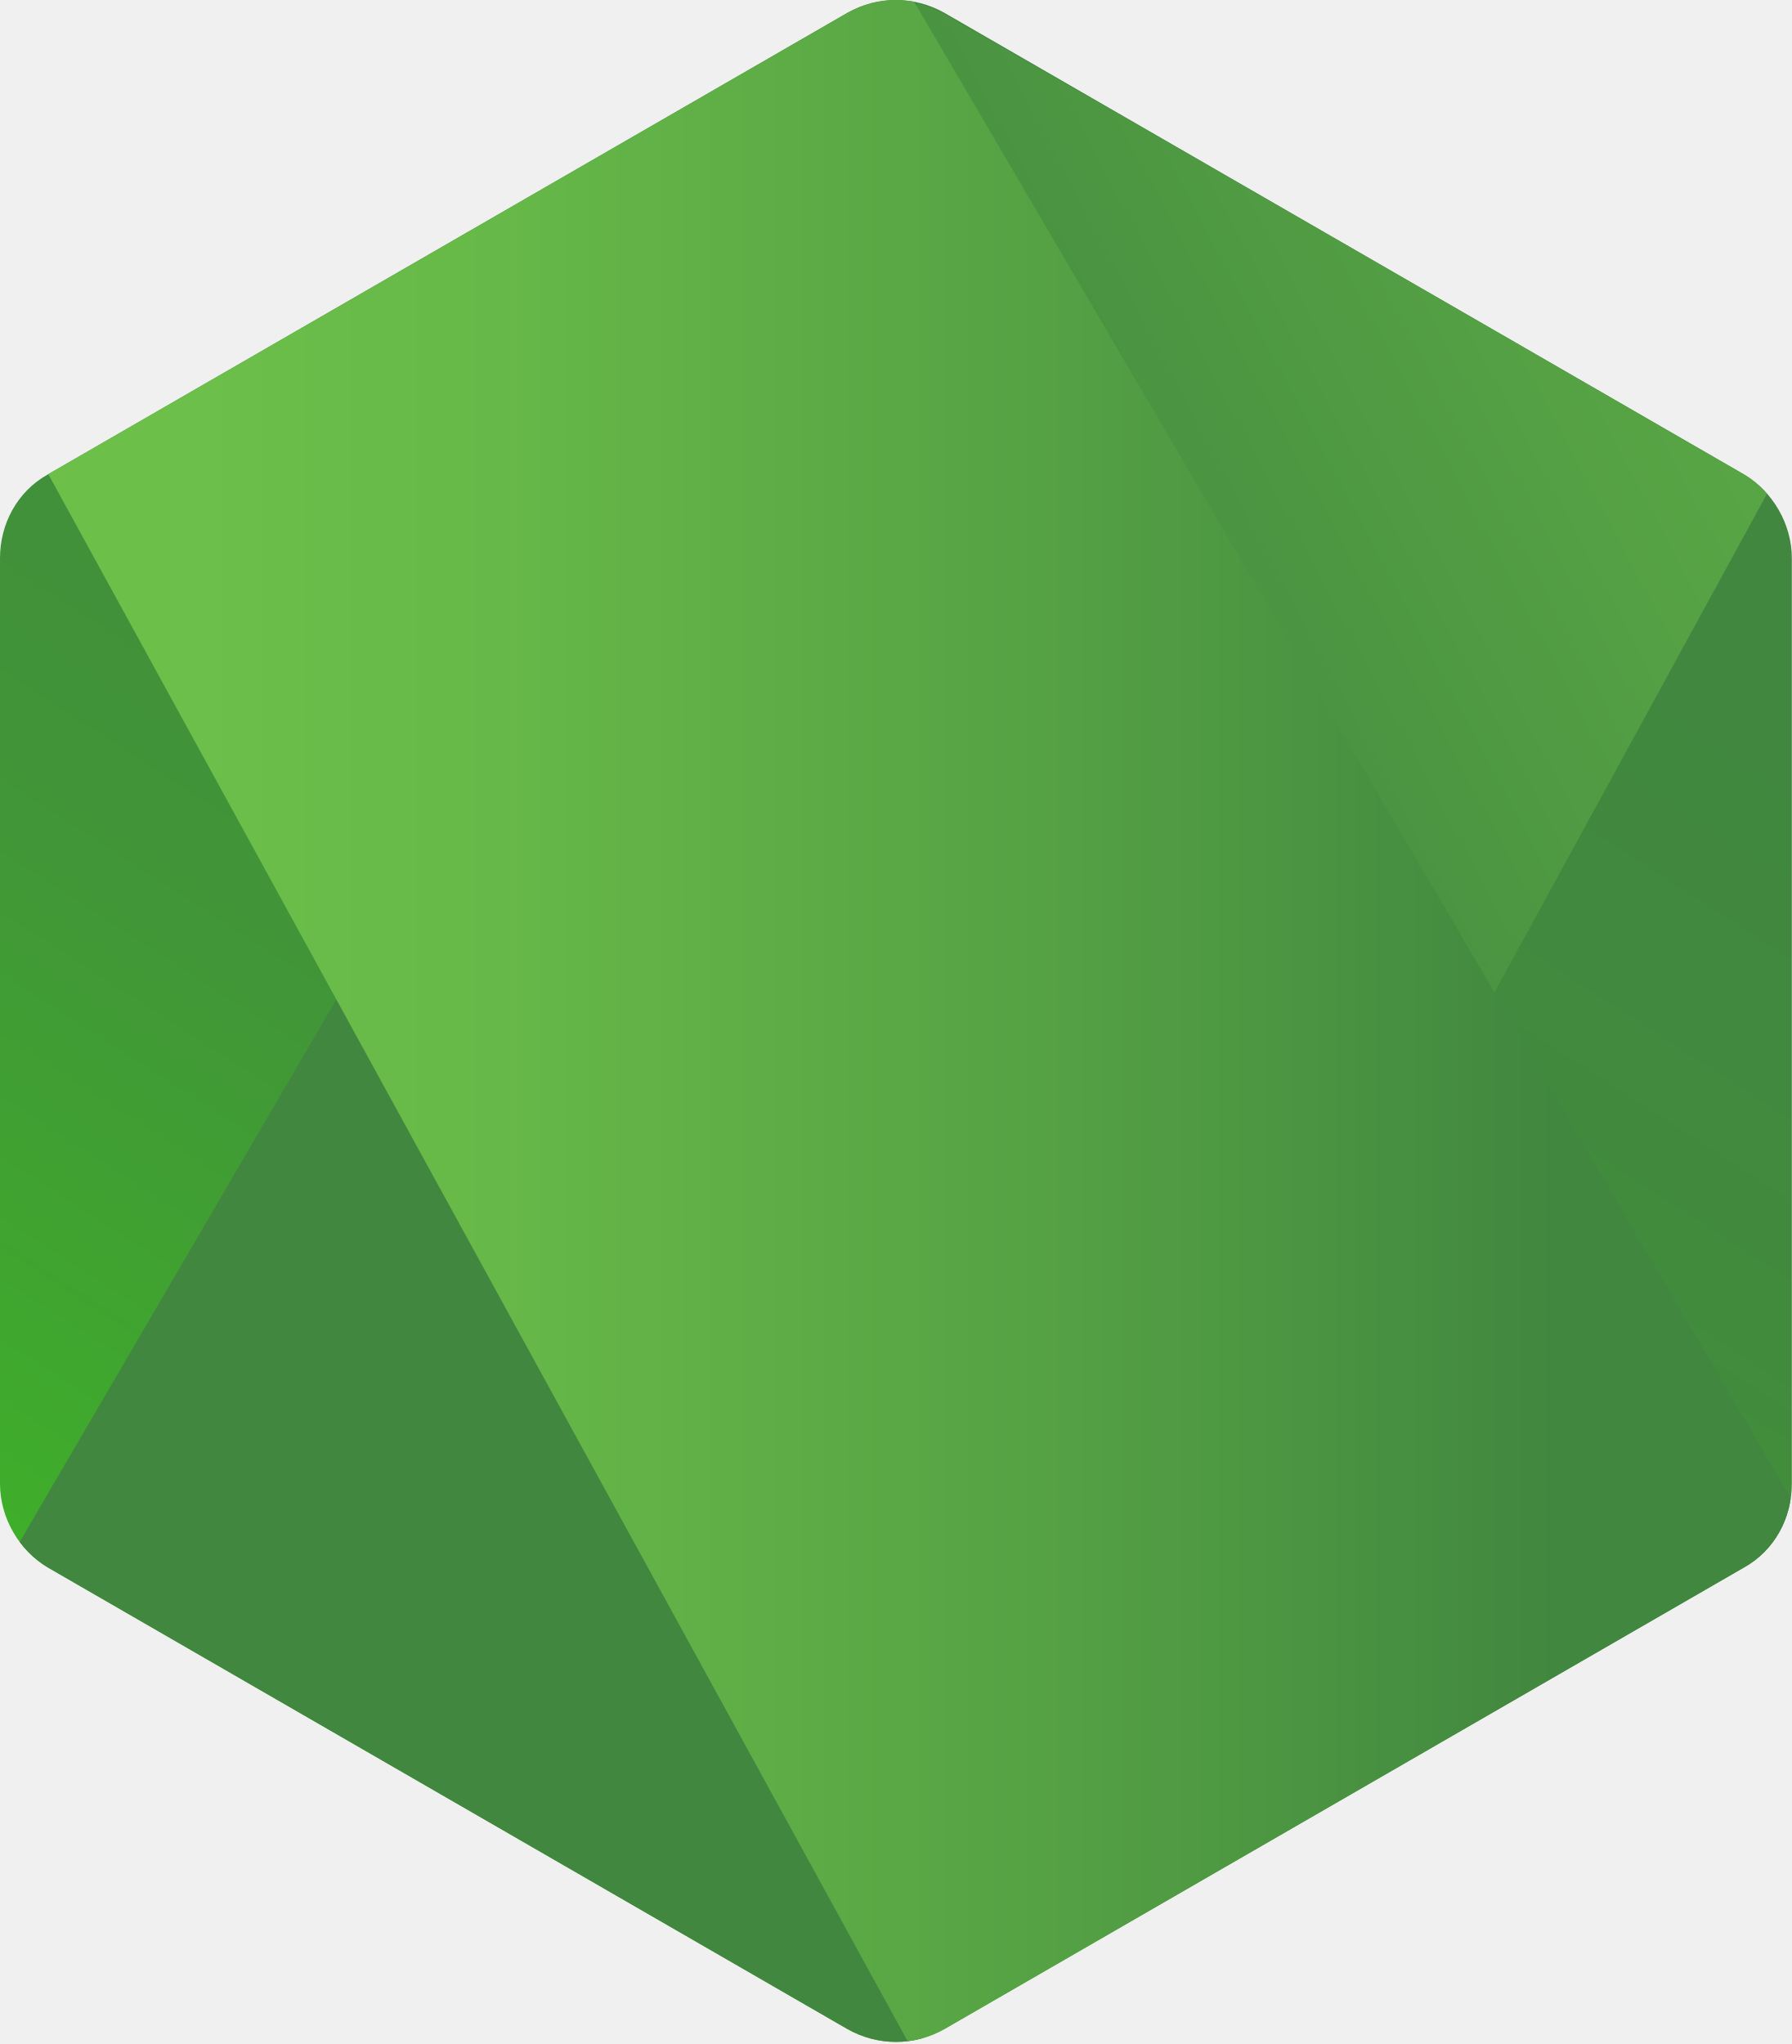
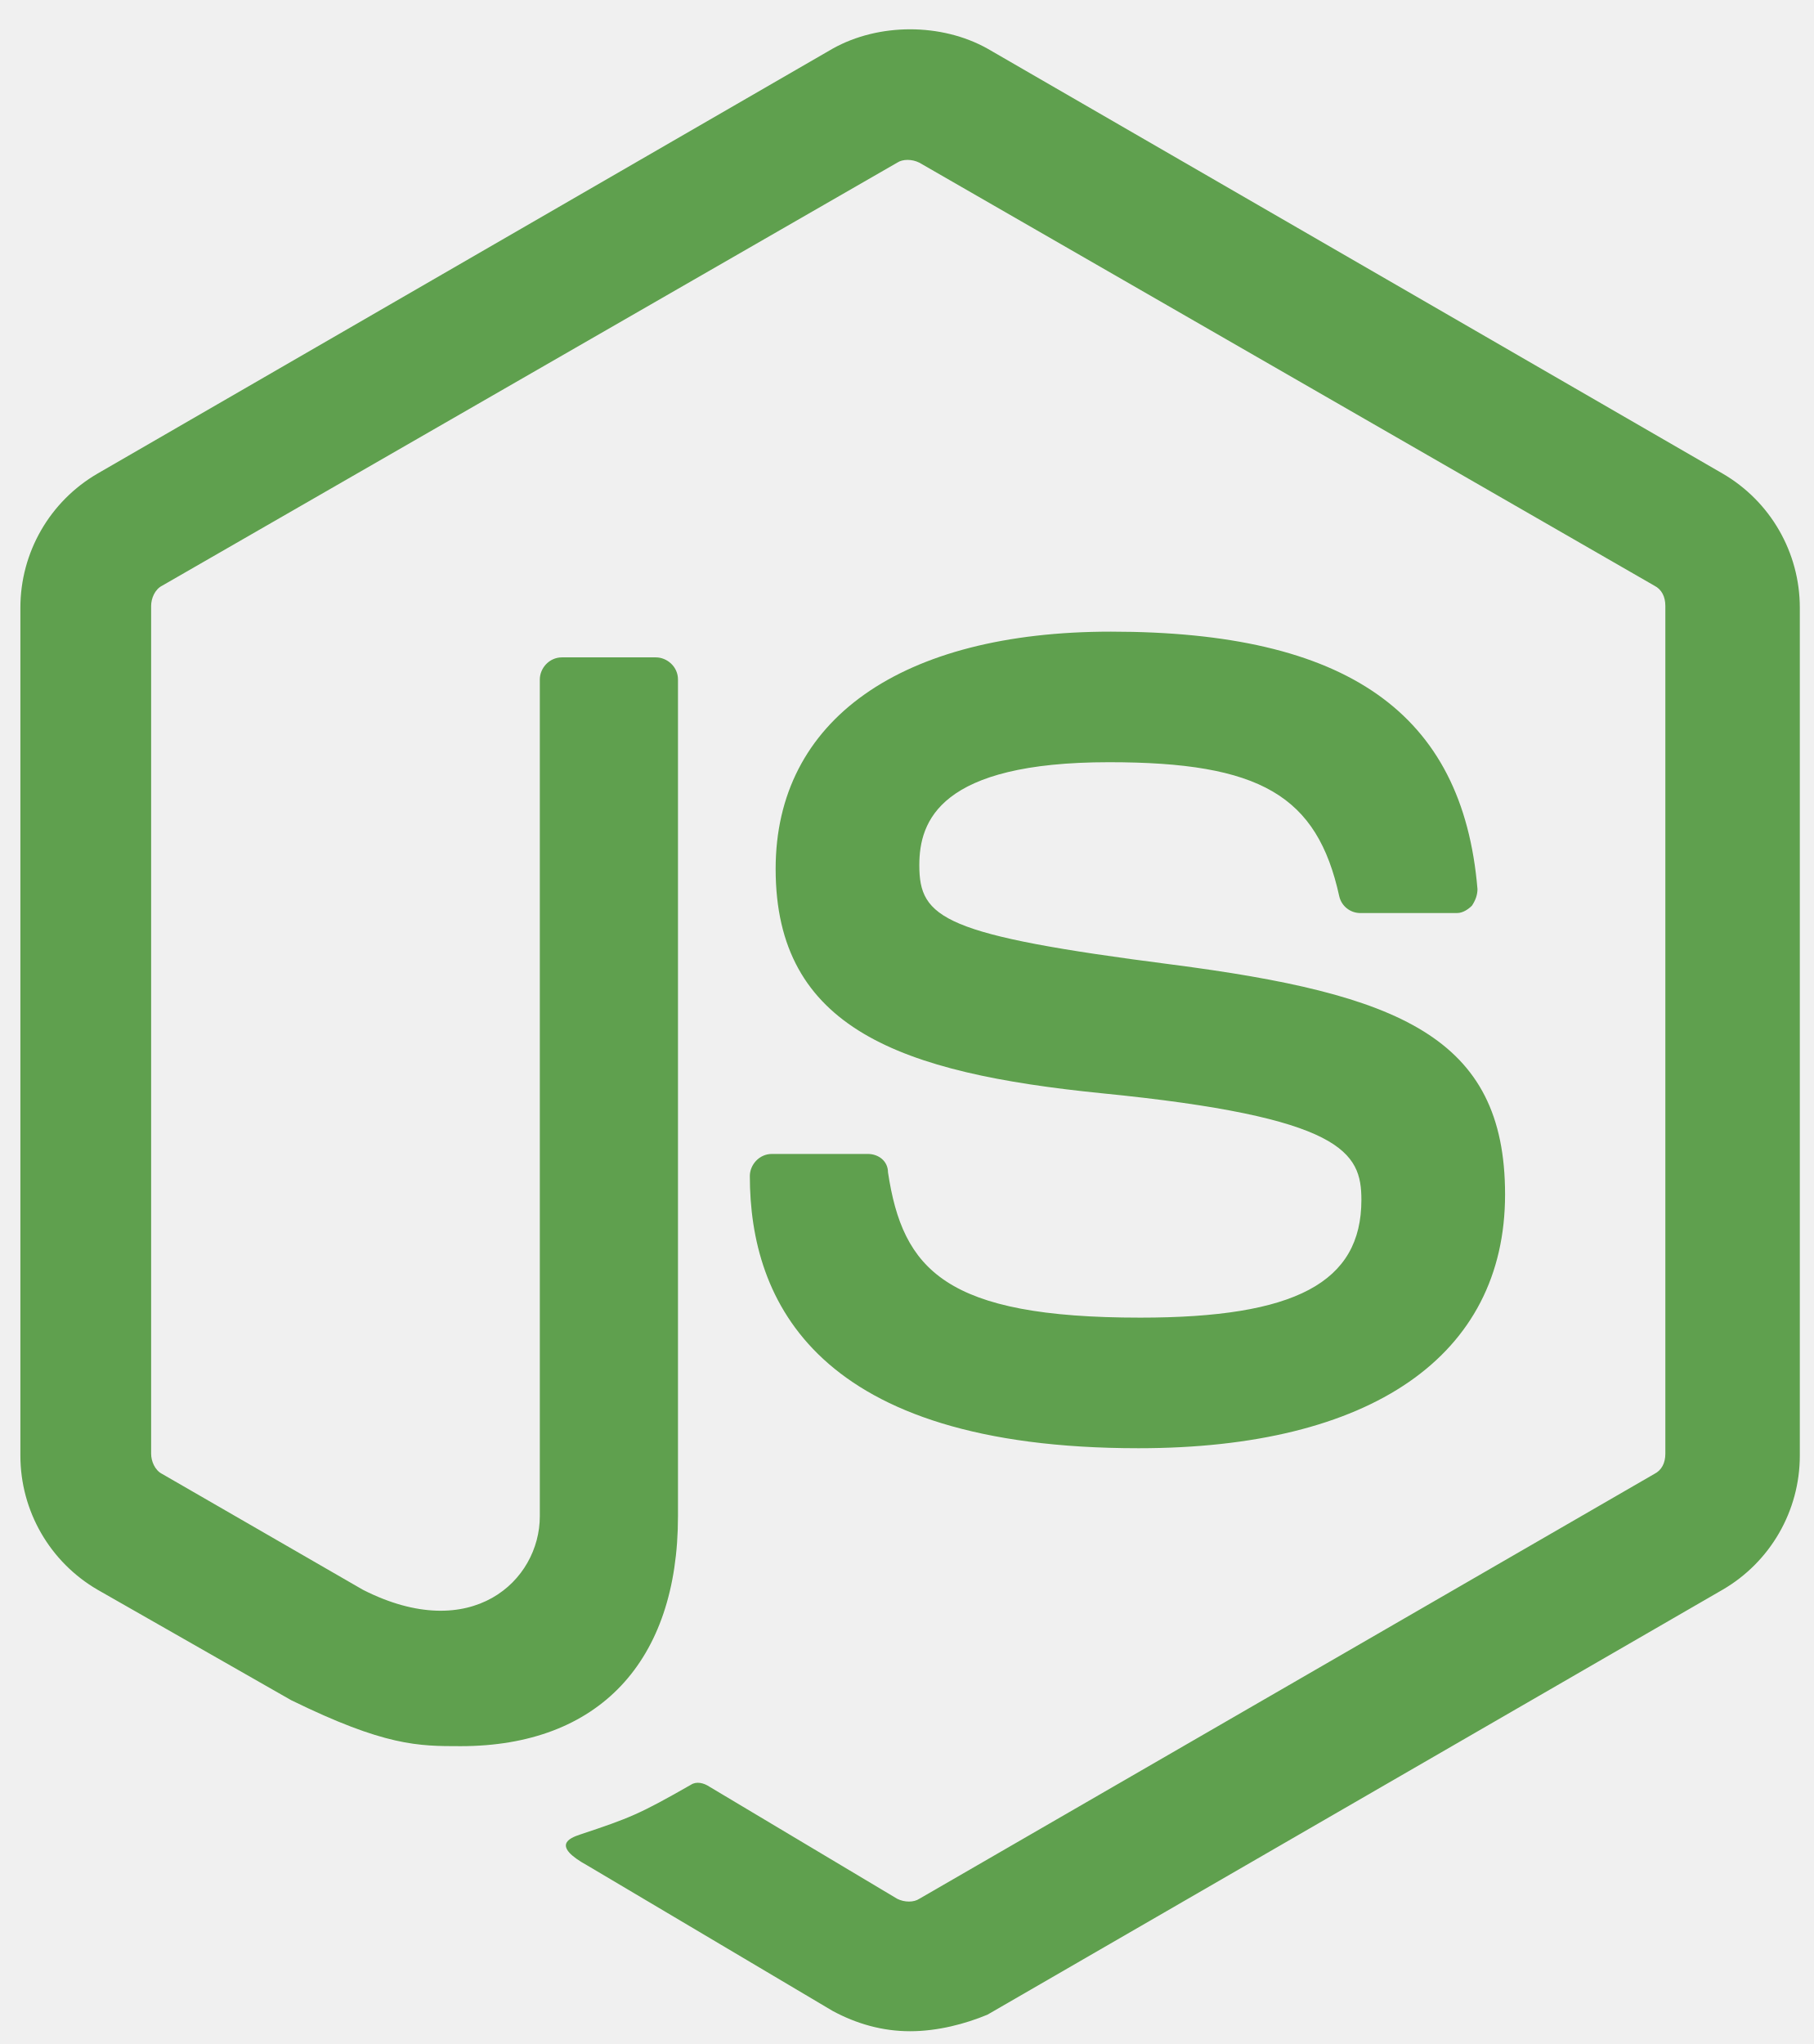
- <svg xmlns="http://www.w3.org/2000/svg" xmlns:xlink="http://www.w3.org/1999/xlink" width="256" height="292">
-   <defs>
-     <linearGradient id="a" x1="68.188%" x2="27.823%" y1="17.487%" y2="89.755%">
-       <stop offset="0%" stop-color="#41873F" />
-       <stop offset="32.88%" stop-color="#418B3D" />
-       <stop offset="63.52%" stop-color="#419637" />
-       <stop offset="93.19%" stop-color="#3FA92D" />
-       <stop offset="100%" stop-color="#3FAE2A" />
-     </linearGradient>
-     <linearGradient id="c" x1="43.277%" x2="159.245%" y1="55.169%" y2="-18.306%">
-       <stop offset="13.76%" stop-color="#41873F" />
-       <stop offset="40.32%" stop-color="#54A044" />
-       <stop offset="71.36%" stop-color="#66B848" />
-       <stop offset="90.81%" stop-color="#6CC04A" />
-     </linearGradient>
-     <linearGradient id="f" x1="-4.389%" x2="101.499%" y1="49.997%" y2="49.997%">
-       <stop offset="9.192%" stop-color="#6CC04A" />
-       <stop offset="28.64%" stop-color="#66B848" />
-       <stop offset="59.68%" stop-color="#54A044" />
-       <stop offset="86.24%" stop-color="#41873F" />
-     </linearGradient>
-     <path id="b" d="M134.923 1.832c-4.344-2.443-9.502-2.443-13.846 0L6.787 67.801C2.443 70.244 0 74.859 0 79.745v132.208c0 4.887 2.715 9.502 6.787 11.945l114.29 65.968c4.344 2.444 9.502 2.444 13.846 0l114.29-65.968c4.344-2.443 6.787-7.058 6.787-11.945V79.745c0-4.886-2.715-9.501-6.787-11.944L134.923 1.832Z" />
-     <path id="e" d="M134.923 1.832c-4.344-2.443-9.502-2.443-13.846 0L6.787 67.801C2.443 70.244 0 74.859 0 79.745v132.208c0 4.887 2.715 9.502 6.787 11.945l114.29 65.968c4.344 2.444 9.502 2.444 13.846 0l114.29-65.968c4.344-2.443 6.787-7.058 6.787-11.945V79.745c0-4.886-2.715-9.501-6.787-11.944L134.923 1.832Z" />
-   </defs>
-   <path fill="url(#a)" d="M134.923 1.832c-4.344-2.443-9.502-2.443-13.846 0L6.787 67.801C2.443 70.244 0 74.859 0 79.745v132.208c0 4.887 2.715 9.502 6.787 11.945l114.29 65.968c4.344 2.444 9.502 2.444 13.846 0l114.29-65.968c4.344-2.443 6.787-7.058 6.787-11.945V79.745c0-4.886-2.715-9.501-6.787-11.944L134.923 1.832Z" />
-   <mask id="d" fill="#fff">
-     <use xlink:href="#b" />
-   </mask>
-   <path fill="url(#c)" d="M249.485 67.8 134.65 1.833c-1.086-.542-2.443-1.085-3.529-1.357L2.443 220.912c1.086 1.357 2.444 2.443 3.8 3.258l114.834 65.968c3.258 1.9 7.059 2.443 10.588 1.357L252.47 70.515c-.815-1.086-1.9-1.9-2.986-2.714Z" mask="url(#d)" />
-   <mask id="g" fill="#fff">
-     <use xlink:href="#e" />
-   </mask>
-   <path fill="url(#f)" d="M249.756 223.898c3.258-1.9 5.701-5.158 6.787-8.687L130.579.204c-3.258-.543-6.787-.272-9.773 1.628L6.786 67.53l122.979 224.238c1.628-.272 3.529-.815 5.158-1.63l114.833-66.239Z" mask="url(#g)" />
+ <svg xmlns="http://www.w3.org/2000/svg" viewBox="0 0 71 80" width="71" height="80" fill="none">
+   <g fill="#5FA04E">
+     <path d="M35.625 79.5c-1.081 0-2.09-.288-3.028-.792l-9.59-5.686c-1.442-.792-.721-1.08-.289-1.224 1.947-.648 2.308-.792 4.327-1.944.216-.144.504-.072.72.072l7.356 4.391c.288.144.649.144.865 0l28.77-16.628c.289-.144.433-.431.433-.791V23.714c0-.36-.144-.648-.432-.792L35.986 6.366c-.288-.144-.65-.144-.865 0L6.35 22.922c-.29.144-.434.504-.434.792v33.184c0 .287.145.647.433.791l7.86 4.535c4.254 2.16 6.922-.36 6.922-2.879V26.593c0-.432.36-.864.865-.864h3.678c.432 0 .865.36.865.864v32.752c0 5.687-3.1 8.998-8.509 8.998-1.658 0-2.956 0-6.633-1.8l-7.572-4.319A6.073 6.073 0 0 1 .798 56.97V23.786a6.073 6.073 0 0 1 3.028-5.255l28.77-16.628c1.804-1.008 4.255-1.008 6.058 0l28.77 16.628a6.073 6.073 0 0 1 3.029 5.255V56.97a6.073 6.073 0 0 1-3.029 5.254l-28.77 16.628c-.865.36-1.947.648-3.029.648Z" />
+     <path d="M44.567 56.682c-12.62 0-15.215-5.759-15.215-10.654 0-.432.36-.864.865-.864h3.75c.433 0 .793.288.793.72.577 3.815 2.235 5.687 9.879 5.687 6.057 0 8.652-1.368 8.652-4.607 0-1.871-.72-3.24-10.167-4.175-7.86-.792-12.762-2.52-12.762-8.782 0-5.83 4.903-9.285 13.123-9.285 9.23 0 13.772 3.167 14.35 10.077 0 .216-.073.432-.217.648-.144.144-.36.288-.577.288h-3.822a.844.844 0 0 1-.793-.648c-.865-3.96-3.1-5.255-9.013-5.255-6.634 0-7.427 2.304-7.427 4.031 0 2.088.937 2.736 9.879 3.887 8.869 1.152 13.05 2.808 13.05 8.998 0 6.335-5.263 9.934-14.348 9.934Z" />
+   </g>
</svg>
